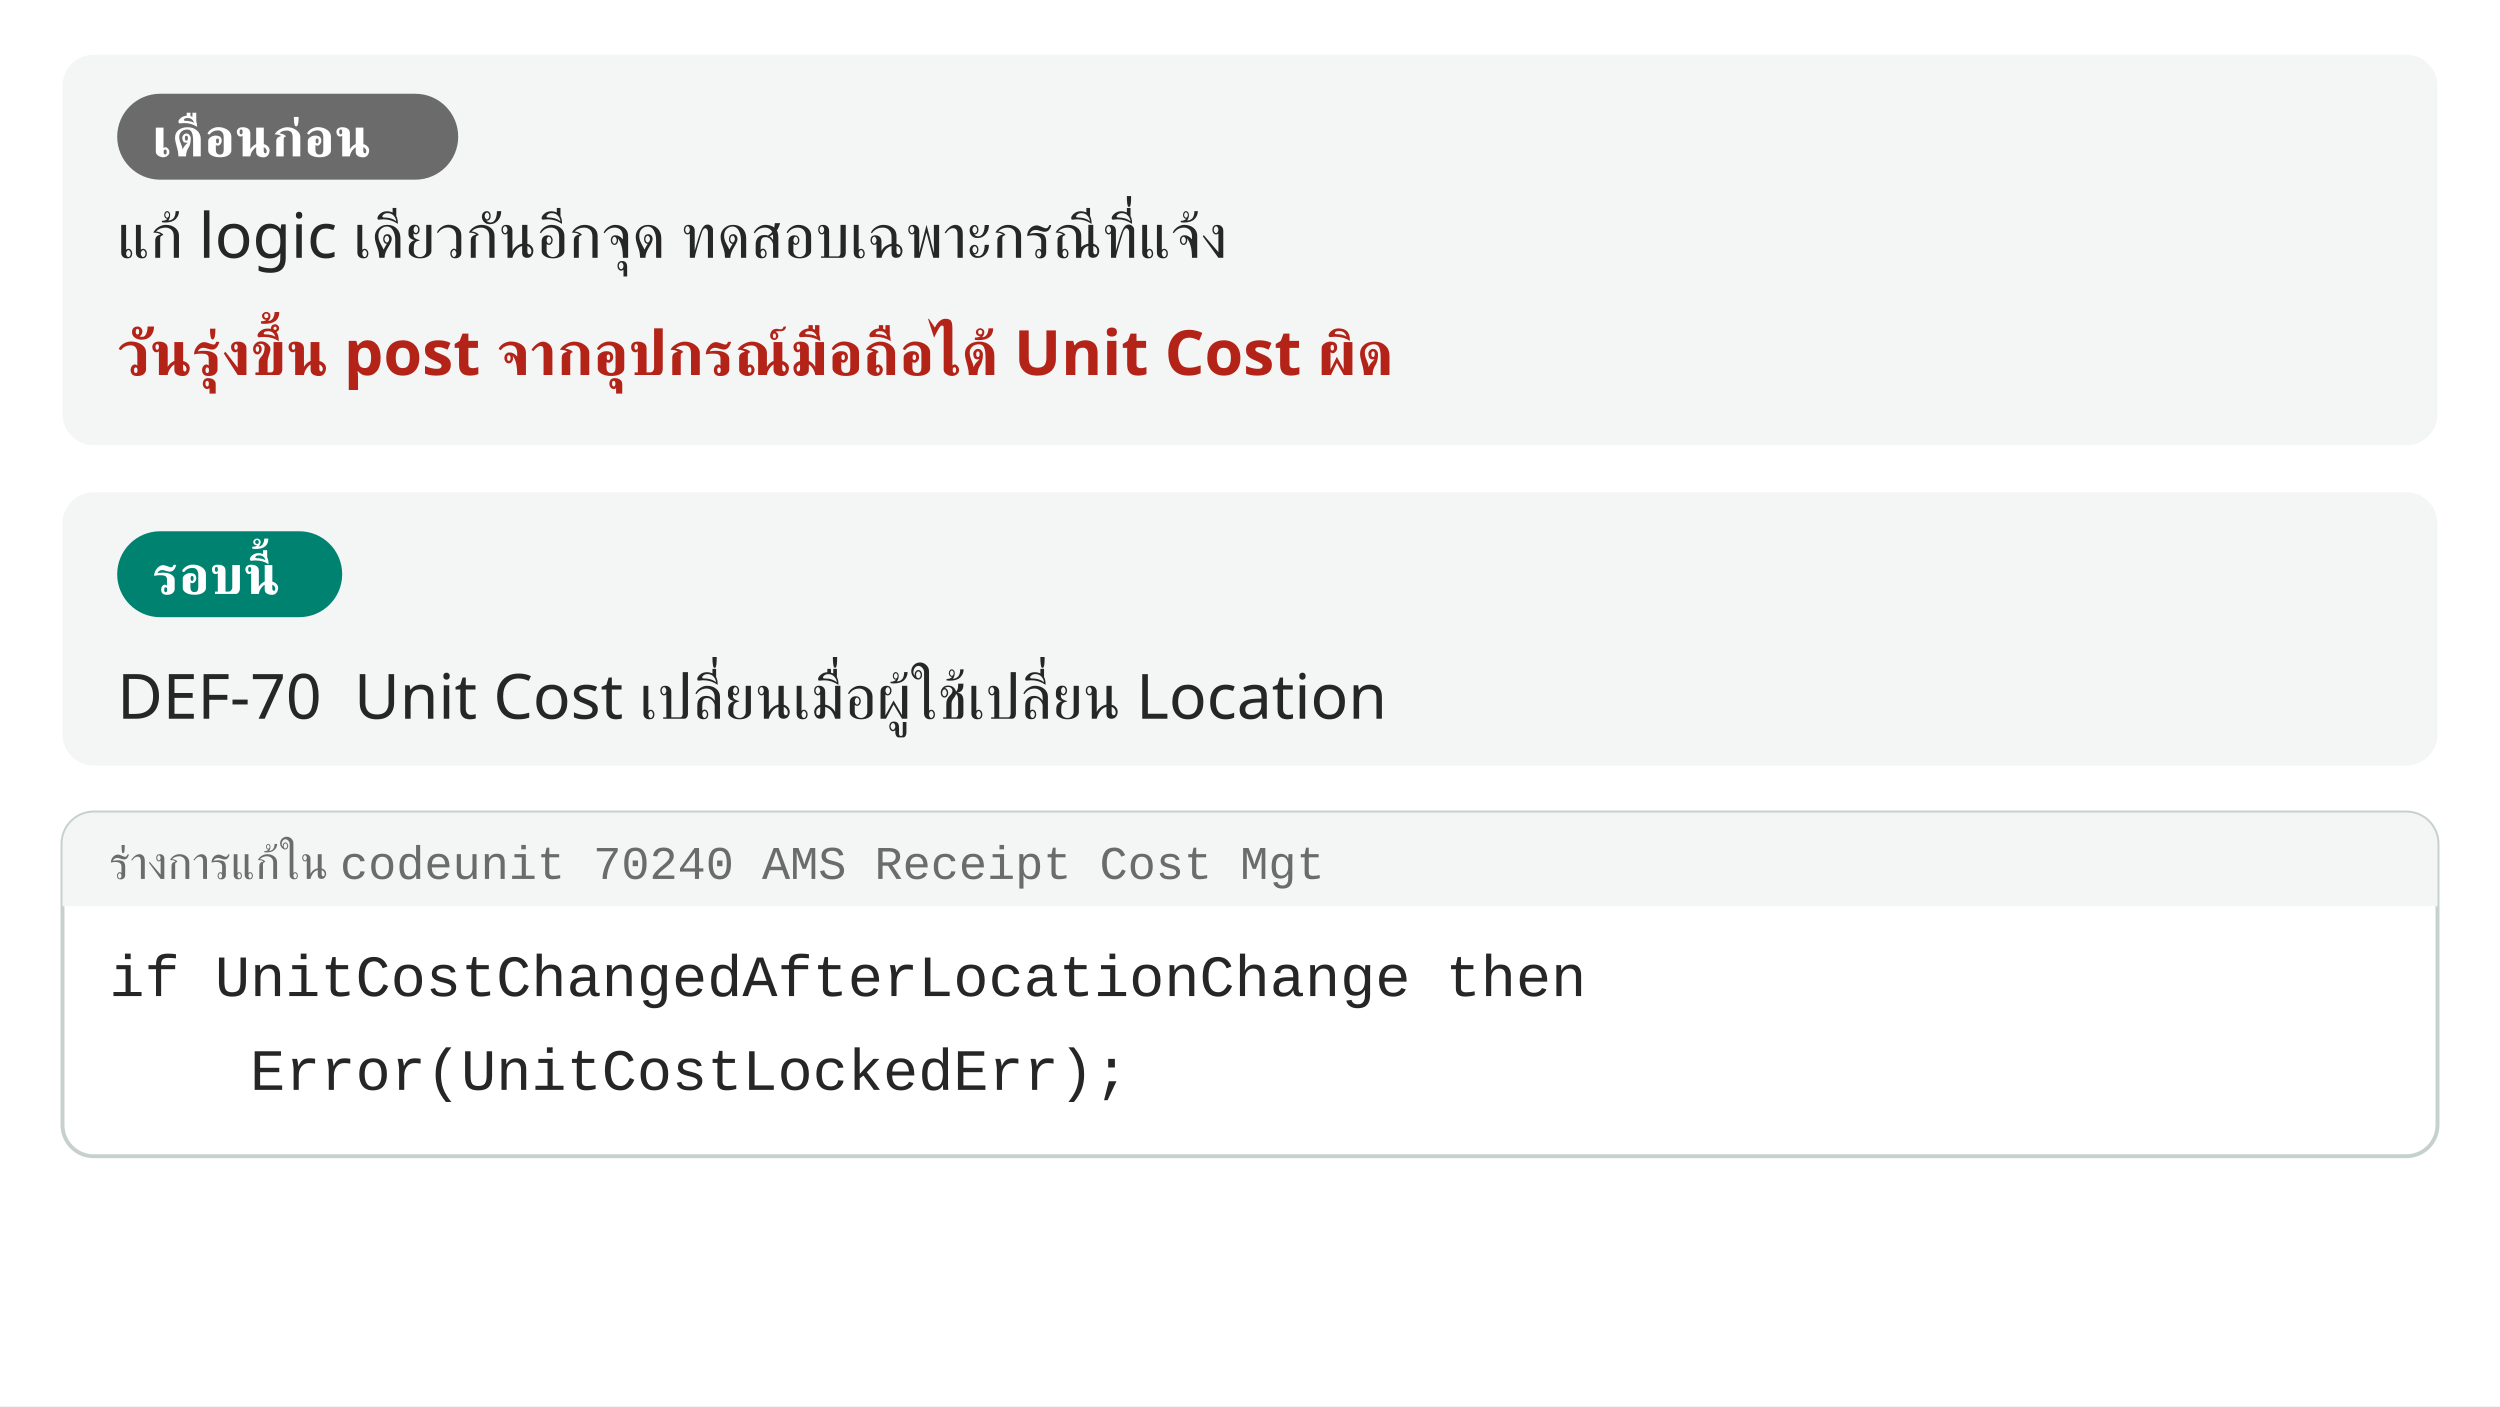
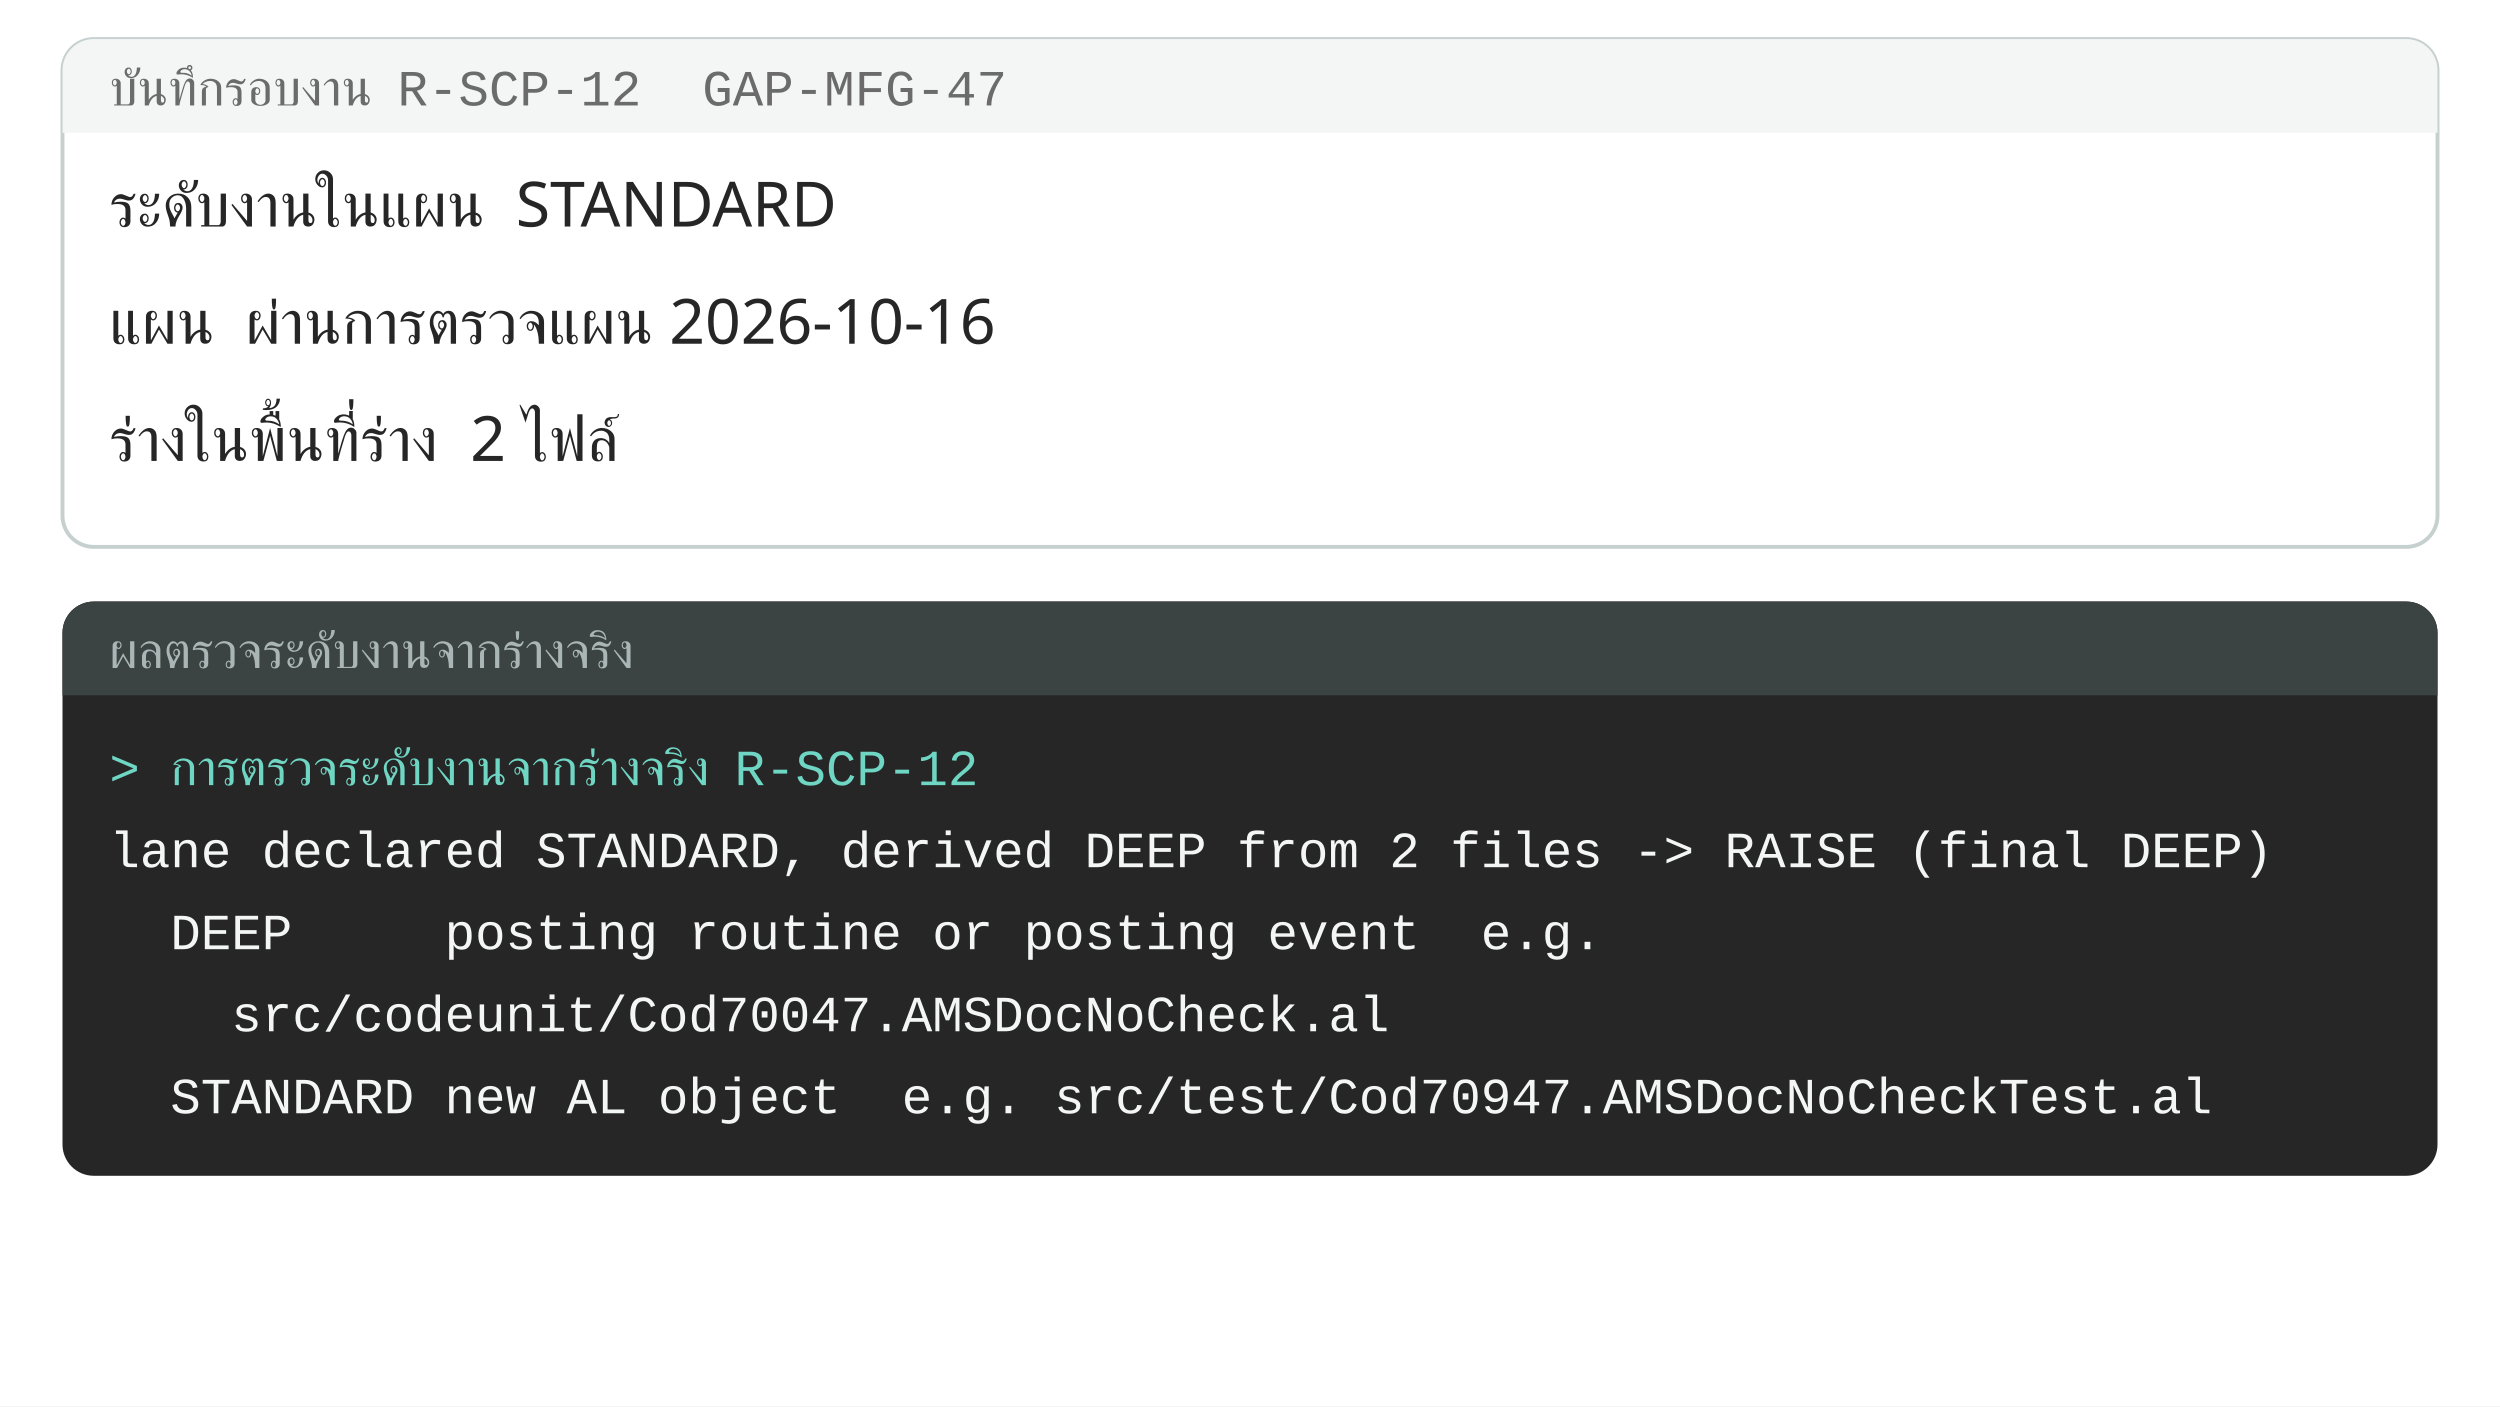
<svg xmlns="http://www.w3.org/2000/svg" width="640" height="360" viewBox="0 0 640 360" role="img">
  <rect width="640" height="360" fill="#FFFFFF" />
-   <rect x="16" y="14" width="608" height="100" rx="8" fill="#F4F6F6" />
-   <rect x="30" y="24" width="87.3" height="22" rx="11.0" fill="#6B6B6B" />
-   <text x="39" y="40.04" font-family="Prompt, Sarabun, Tahoma, sans-serif" font-size="14" font-weight="700" fill="#FFFFFF" text-anchor="start" xml:space="preserve" style="white-space:pre">เดือนก่อน</text>
-   <text x="30" y="66" font-family="Prompt, Sarabun, Tahoma, sans-serif" font-size="16" fill="#262626" text-anchor="start" xml:space="preserve" style="white-space:pre">แก้ logic เดียวกันอีกจุด ทดสอบเฉพาะกรณีที่แจ้ง</text>
-   <text x="30" y="96" font-family="Prompt, Sarabun, Tahoma, sans-serif" font-size="16" font-weight="700" fill="#B42318" text-anchor="start" xml:space="preserve" style="white-space:pre">วันรุ่งขึ้น post จากอุปกรณ์มือถือได้ Unit Cost ผิด</text>
-   <rect x="16" y="126" width="608" height="70" rx="8" fill="#F4F6F6" />
-   <rect x="30" y="136" width="57.6" height="22" rx="11.0" fill="#008271" />
-   <text x="39" y="152.04" font-family="Prompt, Sarabun, Tahoma, sans-serif" font-size="14" font-weight="700" fill="#FFFFFF" text-anchor="start" xml:space="preserve" style="white-space:pre">รอบนี้</text>
-   <text x="30" y="184" font-family="Prompt, Sarabun, Tahoma, sans-serif" font-size="16" fill="#262626" text-anchor="start" xml:space="preserve" style="white-space:pre">DEF-70  Unit Cost เปลี่ยนเมื่อผู้ใช้เปลี่ยน Location</text>
-   <rect x="16" y="208" width="608" height="88" rx="8" fill="#FFFFFF" stroke="#C5D0CF" stroke-width="1" />
-   <path d="M16 216 a8 8 0 0 1 8 -8 h592 a8 8 0 0 1 8 8 v16 h-608 Z" fill="#F4F6F6" />
-   <text x="28" y="225" font-family="Consolas, 'Courier New', Prompt, Sarabun, Tahoma, monospace" font-size="12" fill="#6B6B6B" text-anchor="start" xml:space="preserve" style="white-space:pre">ร่างการแก้ใน codeunit 70240 AMS Receipt Cost Mgt</text>
-   <text x="28" y="255" font-family="Consolas, 'Courier New', Prompt, Sarabun, Tahoma, monospace" font-size="15" fill="#262626" text-anchor="start" xml:space="preserve" style="white-space:pre">if UnitCostChangedAfterLocationChange then</text>
-   <text x="28" y="279" font-family="Consolas, 'Courier New', Prompt, Sarabun, Tahoma, monospace" font-size="15" fill="#262626" text-anchor="start" xml:space="preserve" style="white-space:pre">    Error(UnitCostLockedErr);</text>
+   <rect x="16" y="10" width="608" height="130" rx="8" fill="#FFFFFF" stroke="#C5D0CF" stroke-width="1" />
+   <path d="M16 18 a8 8 0 0 1 8 -8 h592 a8 8 0 0 1 8 8 v16 h-608 Z" fill="#F4F6F6" />
+   <text x="28" y="27" font-family="Consolas, 'Courier New', Prompt, Sarabun, Tahoma, monospace" font-size="13" fill="#6B6B6B" text-anchor="start" xml:space="preserve" style="white-space:pre">บันทึกรอบงาน  R-SCP-12  GAP-MFG-47</text>
+   <text x="28" y="58" font-family="Prompt, Sarabun, Tahoma, sans-serif" font-size="16" fill="#262626" text-anchor="start" xml:space="preserve" style="white-space:pre">ระดับงานในแผน  STANDARD</text>
+   <text x="28" y="88" font-family="Prompt, Sarabun, Tahoma, sans-serif" font-size="16" fill="#262626" text-anchor="start" xml:space="preserve" style="white-space:pre">แผน  ผ่านการตรวจแผน 2026-10-16</text>
+   <text x="28" y="118" font-family="Prompt, Sarabun, Tahoma, sans-serif" font-size="16" fill="#262626" text-anchor="start" xml:space="preserve" style="white-space:pre">ร่างในพื้นที่ร่าง  2 ไฟล์</text>
+   <rect x="16" y="154" width="608" height="147" rx="8" fill="#262626" />
+   <path d="M16 162 a8 8 0 0 1 8 -8 h592 a8 8 0 0 1 8 8 v16 h-608 Z" fill="#3B4343" />
+   <text x="28" y="171" font-family="Prompt, Sarabun, Tahoma, sans-serif" font-size="13" fill="#A9B6B5" text-anchor="start" xml:space="preserve" style="white-space:pre">ผลตรวจระดับงานจากร่างจริง</text>
+   <text x="28" y="201" font-family="Consolas, 'Courier New', Prompt, Sarabun, Tahoma, monospace" font-size="13" fill="#6FD6C4" text-anchor="start" xml:space="preserve" style="white-space:pre">&gt; การตรวจระดับงานจากร่างจริง  R-SCP-12</text>
+   <text x="28" y="222" font-family="Consolas, 'Courier New', Prompt, Sarabun, Tahoma, monospace" font-size="13" fill="#F4F6F6" text-anchor="start" xml:space="preserve" style="white-space:pre">lane declared STANDARD, derived DEEP from 2 files -&gt; RAISE (final DEEP)</text>
+   <text x="28" y="243" font-family="Consolas, 'Courier New', Prompt, Sarabun, Tahoma, monospace" font-size="13" fill="#F4F6F6" text-anchor="start" xml:space="preserve" style="white-space:pre">  DEEP     posting routine or posting event  e.g.</text>
+   <text x="28" y="264" font-family="Consolas, 'Courier New', Prompt, Sarabun, Tahoma, monospace" font-size="13" fill="#F4F6F6" text-anchor="start" xml:space="preserve" style="white-space:pre">    src/codeunit/Cod70047.AMSDocNoCheck.al</text>
+   <text x="28" y="285" font-family="Consolas, 'Courier New', Prompt, Sarabun, Tahoma, monospace" font-size="13" fill="#F4F6F6" text-anchor="start" xml:space="preserve" style="white-space:pre">  STANDARD new AL object  e.g. src/test/Cod70947.AMSDocNoCheckTest.al</text>
</svg>
